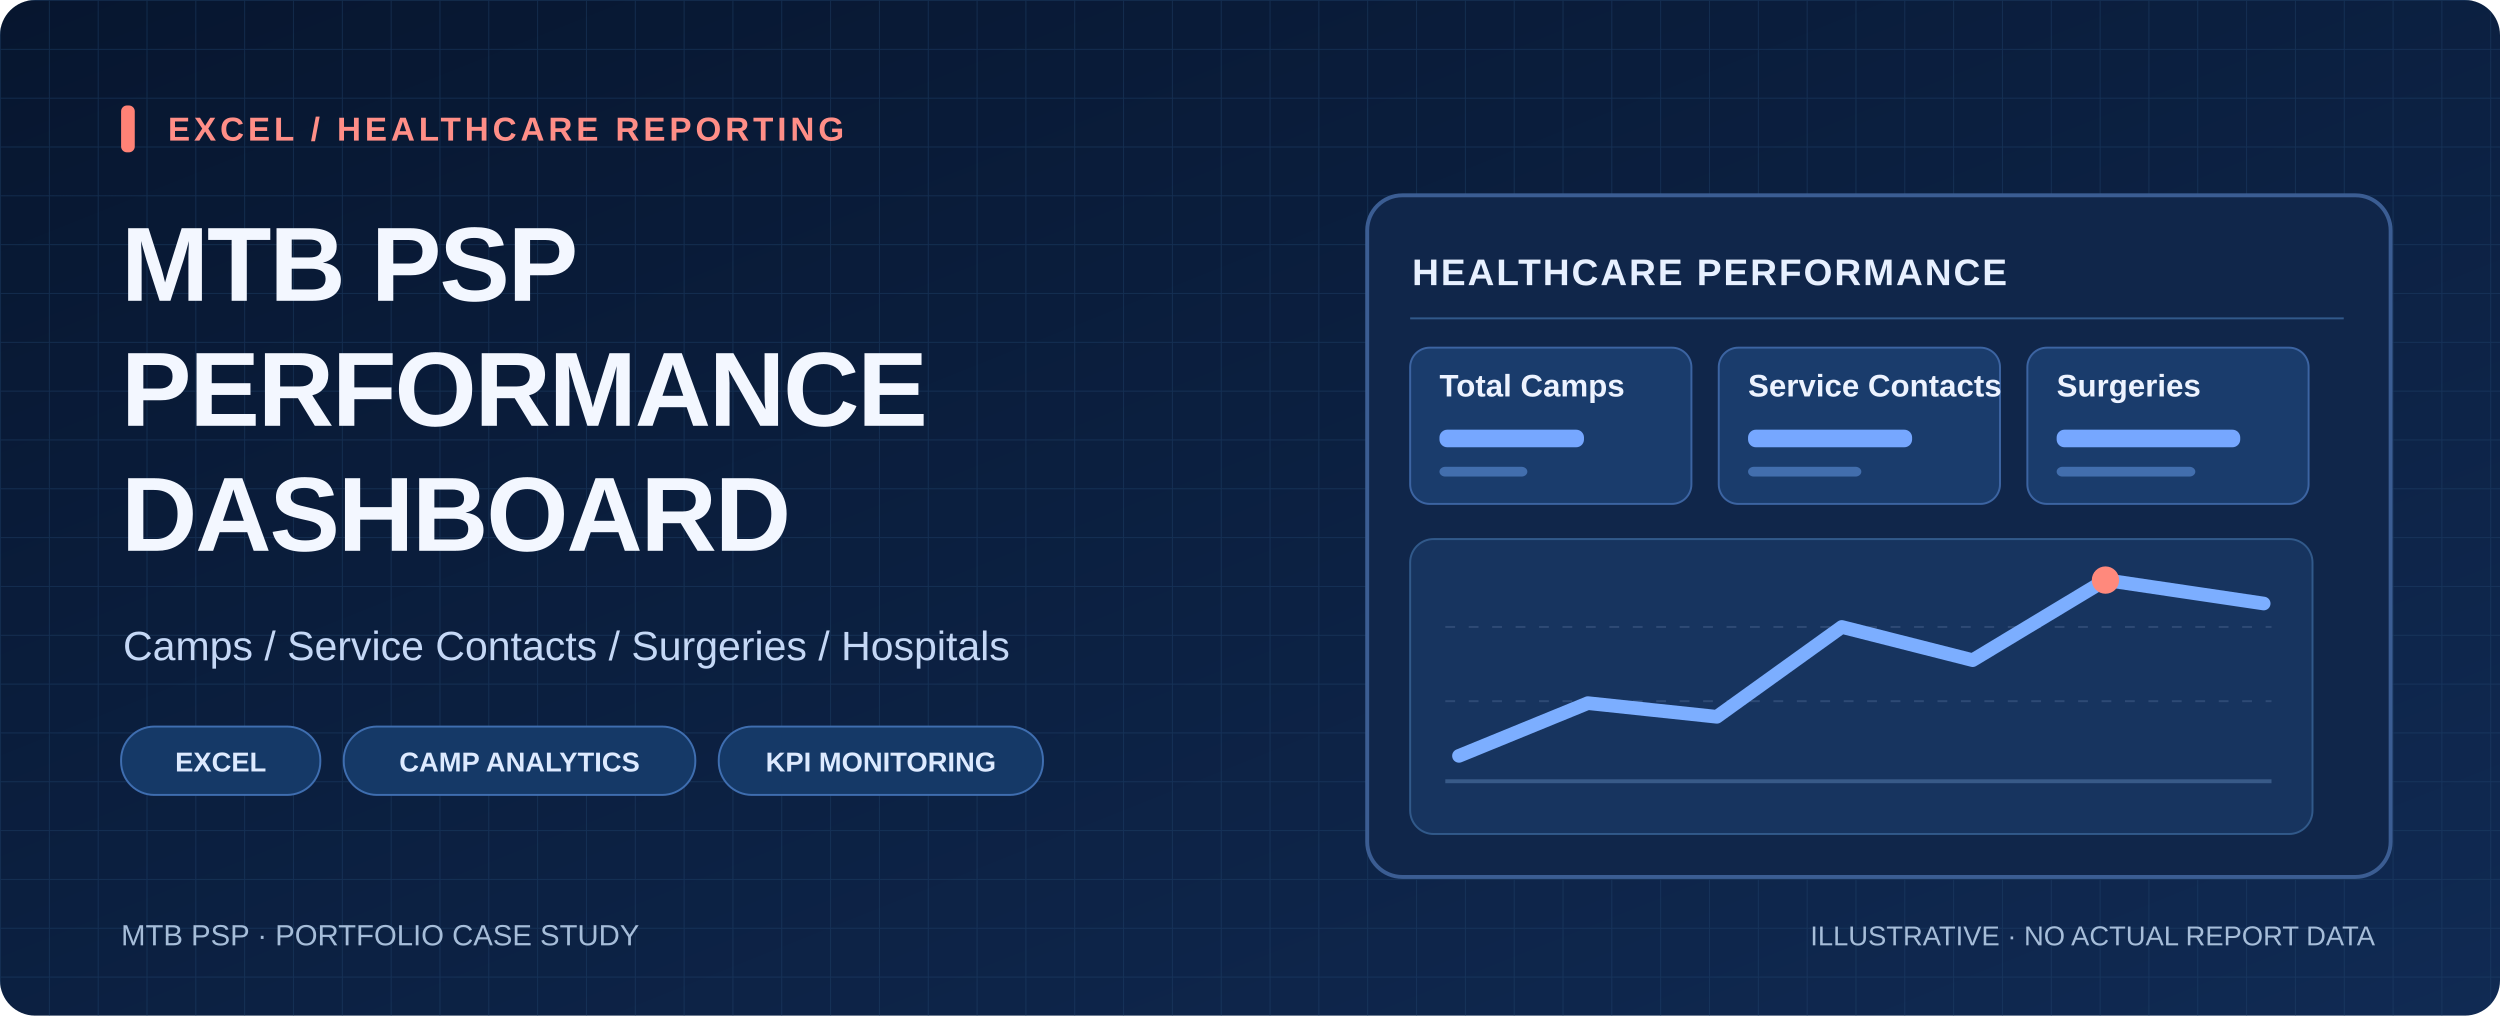
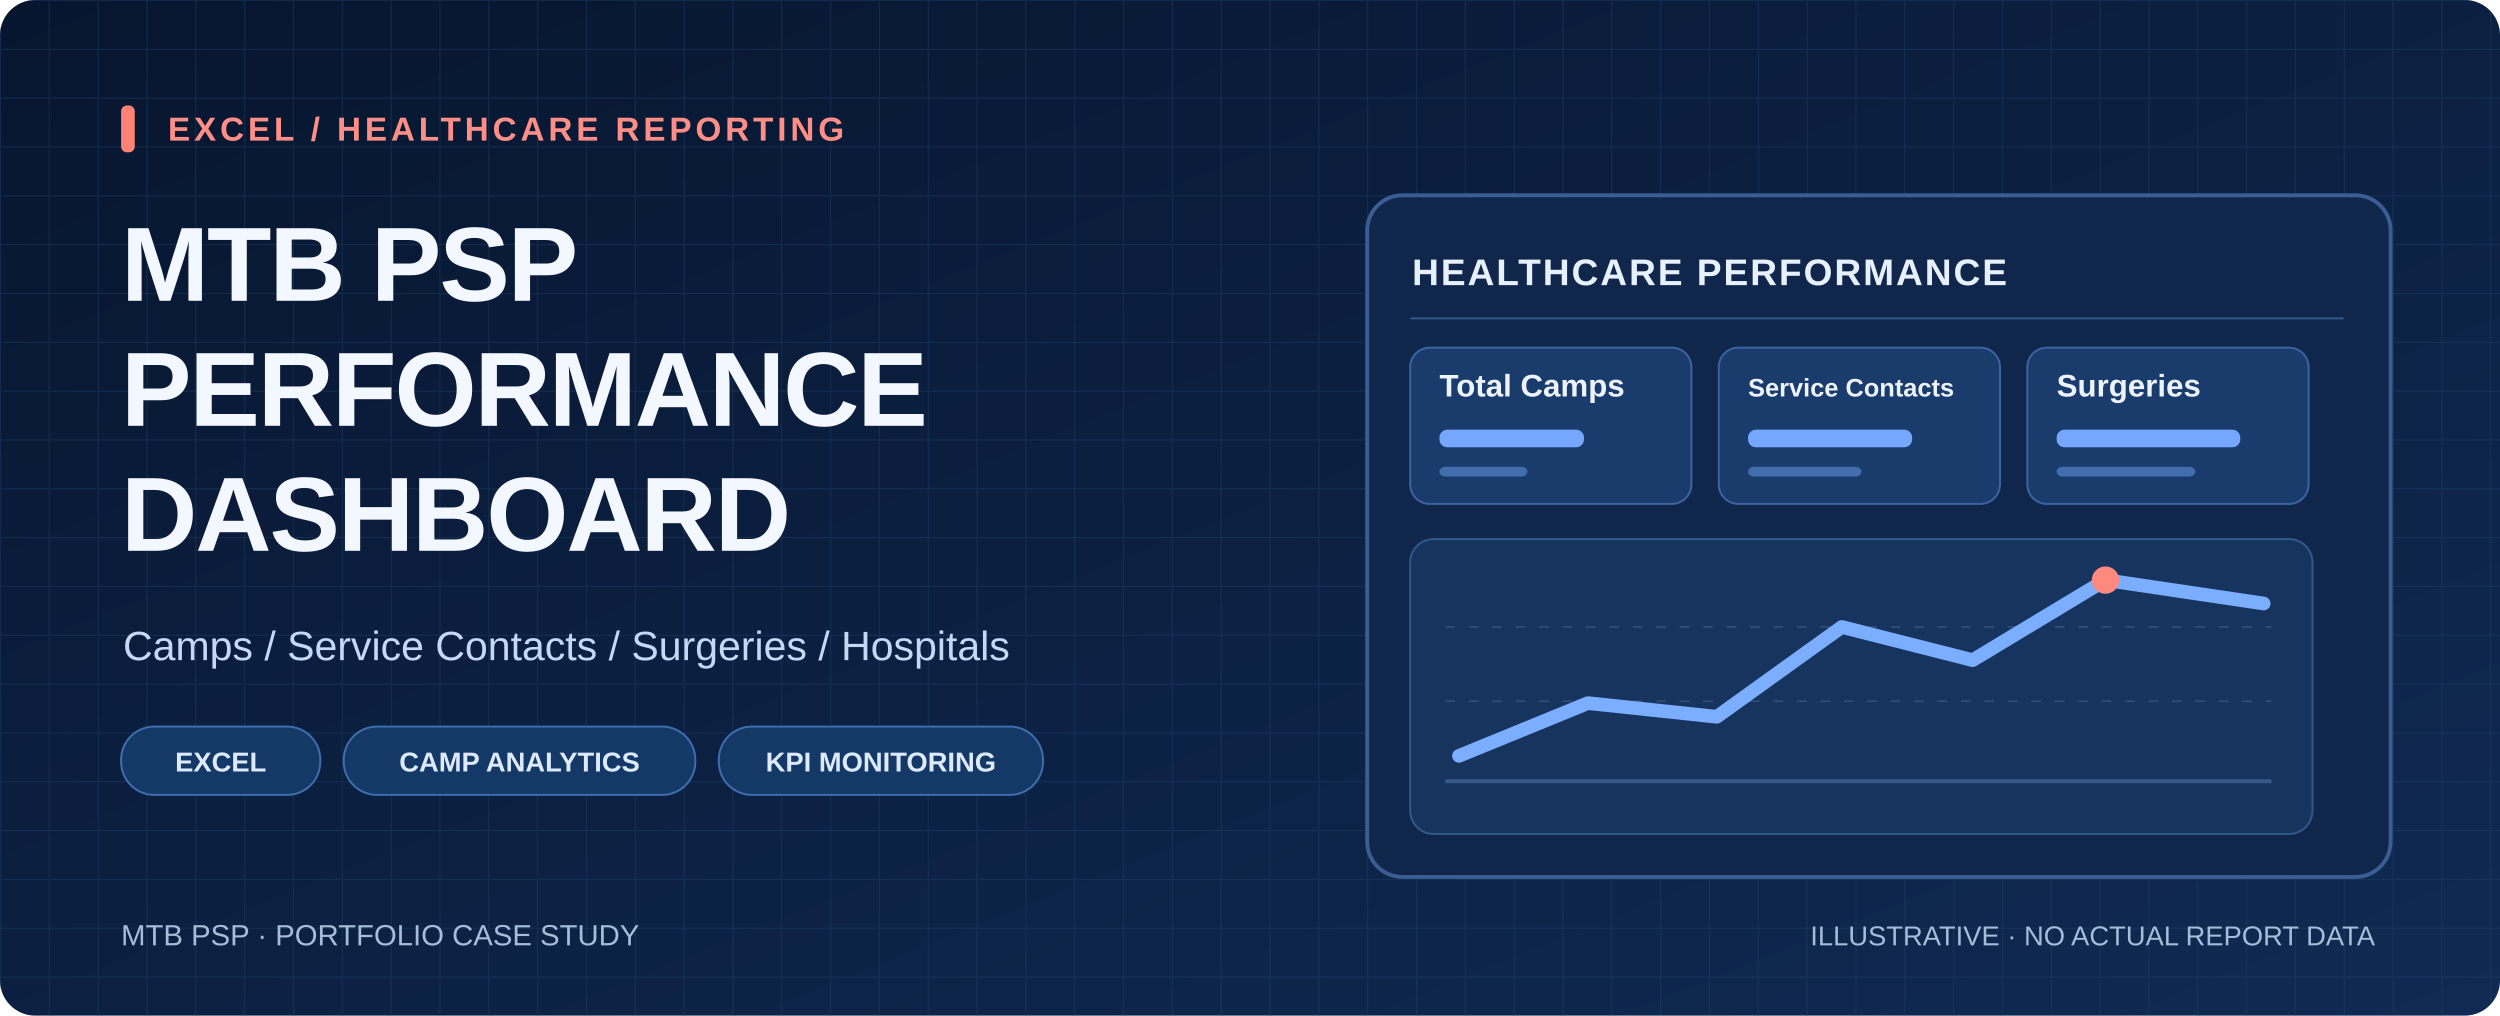
<svg xmlns="http://www.w3.org/2000/svg" viewBox="0 0 1280 520" width="1280" height="520" role="img" aria-label="MTB PSP PERFORMANCE DASHBOARD illustrative dashboard banner">
  <defs>
    <linearGradient id="bg" x1="0" y1="0" x2="1" y2="1">
      <stop offset="0" stop-color="#07162F" />
      <stop offset="1" stop-color="#102A53" />
    </linearGradient>
    <pattern id="grid" width="25" height="25" patternUnits="userSpaceOnUse">
      <path d="M25 0 H0 V25" stroke="#21446F" stroke-width=".9" opacity=".45" fill="none" />
    </pattern>
  </defs>
  <rect width="1280" height="520" rx="18" fill="url(#bg)" />
  <rect width="1280" height="520" rx="18" fill="url(#grid)" />
  <rect x="62" y="54" width="7" height="24" rx="3" fill="#FF8276" />
  <text x="86" y="72" fill="#FF8E87" font-size="17" font-weight="700" letter-spacing="2" font-family="Arial, Helvetica, sans-serif">EXCEL / HEALTHCARE REPORTING</text>
  <text x="62" y="154" fill="#F3F7FF" font-size="54" font-family="Arial, Helvetica, sans-serif" font-weight="800" letter-spacing="-1">MTB PSP</text>
  <text x="62" y="218" fill="#F3F7FF" font-size="54" font-family="Arial, Helvetica, sans-serif" font-weight="800" letter-spacing="-1">PERFORMANCE</text>
  <text x="62" y="282" fill="#F3F7FF" font-size="54" font-family="Arial, Helvetica, sans-serif" font-weight="800" letter-spacing="-1">DASHBOARD</text>
  <text x="63" y="338" fill="#C5D8F6" font-size="21" font-family="Arial, Helvetica, sans-serif">Camps / Service Contacts / Surgeries / Hospitals</text>
  <rect x="62" y="372" width="102" height="35" rx="17" fill="#153967" stroke="#3F6EB0" />
  <text x="113.0" y="395" fill="#DDEAFF" font-size="14" font-family="Arial, Helvetica, sans-serif" font-weight="700" text-anchor="middle">EXCEL</text>
  <rect x="176" y="372" width="180" height="35" rx="17" fill="#153967" stroke="#3F6EB0" />
  <text x="266.0" y="395" fill="#DDEAFF" font-size="14" font-family="Arial, Helvetica, sans-serif" font-weight="700" text-anchor="middle">CAMP ANALYTICS</text>
  <rect x="368" y="372" width="166" height="35" rx="17" fill="#153967" stroke="#3F6EB0" />
  <text x="451.0" y="395" fill="#DDEAFF" font-size="14" font-family="Arial, Helvetica, sans-serif" font-weight="700" text-anchor="middle">KPI MONITORING</text>
  <rect x="700" y="100" width="524" height="349" rx="18" fill="#10264A" stroke="#3B5D93" stroke-width="2" />
  <text x="723" y="146" fill="#E7F0FF" font-size="19" font-weight="700" font-family="Arial, Helvetica, sans-serif" letter-spacing="1">HEALTHCARE PERFORMANCE</text>
  <line x1="722" y1="163" x2="1200" y2="163" stroke="#31598A" stroke-width="1" />
  <rect x="722" y="178" width="144" height="80" rx="10" fill="#1A3C6C" stroke="#3C64A2" />
  <text x="737" y="203" fill="#EDF3FF" font-size="16" font-family="Arial, Helvetica, sans-serif" font-weight="700">Total Camps</text>
  <rect x="737" y="220" rx="4" width="74" height="9" fill="#76A7FF" />
  <rect x="737" y="239" rx="3" width="45" height="5" fill="#426EAD" />
  <rect x="880" y="178" width="144" height="80" rx="10" fill="#1A3C6C" stroke="#3C64A2" />
-   <text x="895" y="203" fill="#EDF3FF" font-size="16" font-family="Arial, Helvetica, sans-serif" font-weight="700">Service Contacts</text>
+   <text x="895" y="203" fill="#EDF3FF" font-size="13" font-family="Arial, Helvetica, sans-serif" font-weight="700">Service Contacts</text>
  <rect x="895" y="220" rx="4" width="84" height="9" fill="#76A7FF" />
  <rect x="895" y="239" rx="3" width="58" height="5" fill="#426EAD" />
  <rect x="1038" y="178" width="144" height="80" rx="10" fill="#1A3C6C" stroke="#3C64A2" />
  <text x="1053" y="203" fill="#EDF3FF" font-size="16" font-family="Arial, Helvetica, sans-serif" font-weight="700">Surgeries</text>
  <rect x="1053" y="220" rx="4" width="94" height="9" fill="#76A7FF" />
  <rect x="1053" y="239" rx="3" width="71" height="5" fill="#426EAD" />
  <rect x="722" y="276" width="462" height="151" rx="12" fill="#17345F" stroke="#31598A" />
  <line x1="740" y1="400" x2="1163" y2="400" stroke="#385A88" stroke-width="2" />
  <line x1="740" y1="359" x2="1163" y2="359" stroke="#2E4A75" stroke-dasharray="5 7" />
  <line x1="740" y1="321" x2="1163" y2="321" stroke="#2E4A75" stroke-dasharray="5 7" />
  <polyline points="747,387 813,360 879,367 943,321 1010,338 1078,297 1159,309" fill="none" stroke="#7CAEFF" stroke-width="7" stroke-linecap="round" stroke-linejoin="round" />
  <circle cx="1078" cy="297" r="7" fill="#FF897C" />
  <text x="62" y="484" fill="#A6BDD9" font-size="15" font-family="Arial, Helvetica, sans-serif">MTB PSP · PORTFOLIO CASE STUDY</text>
  <text x="1216" y="484" text-anchor="end" fill="#A6BDD9" font-size="14" font-family="Arial, Helvetica, sans-serif">ILLUSTRATIVE · NO ACTUAL REPORT DATA</text>
</svg>
